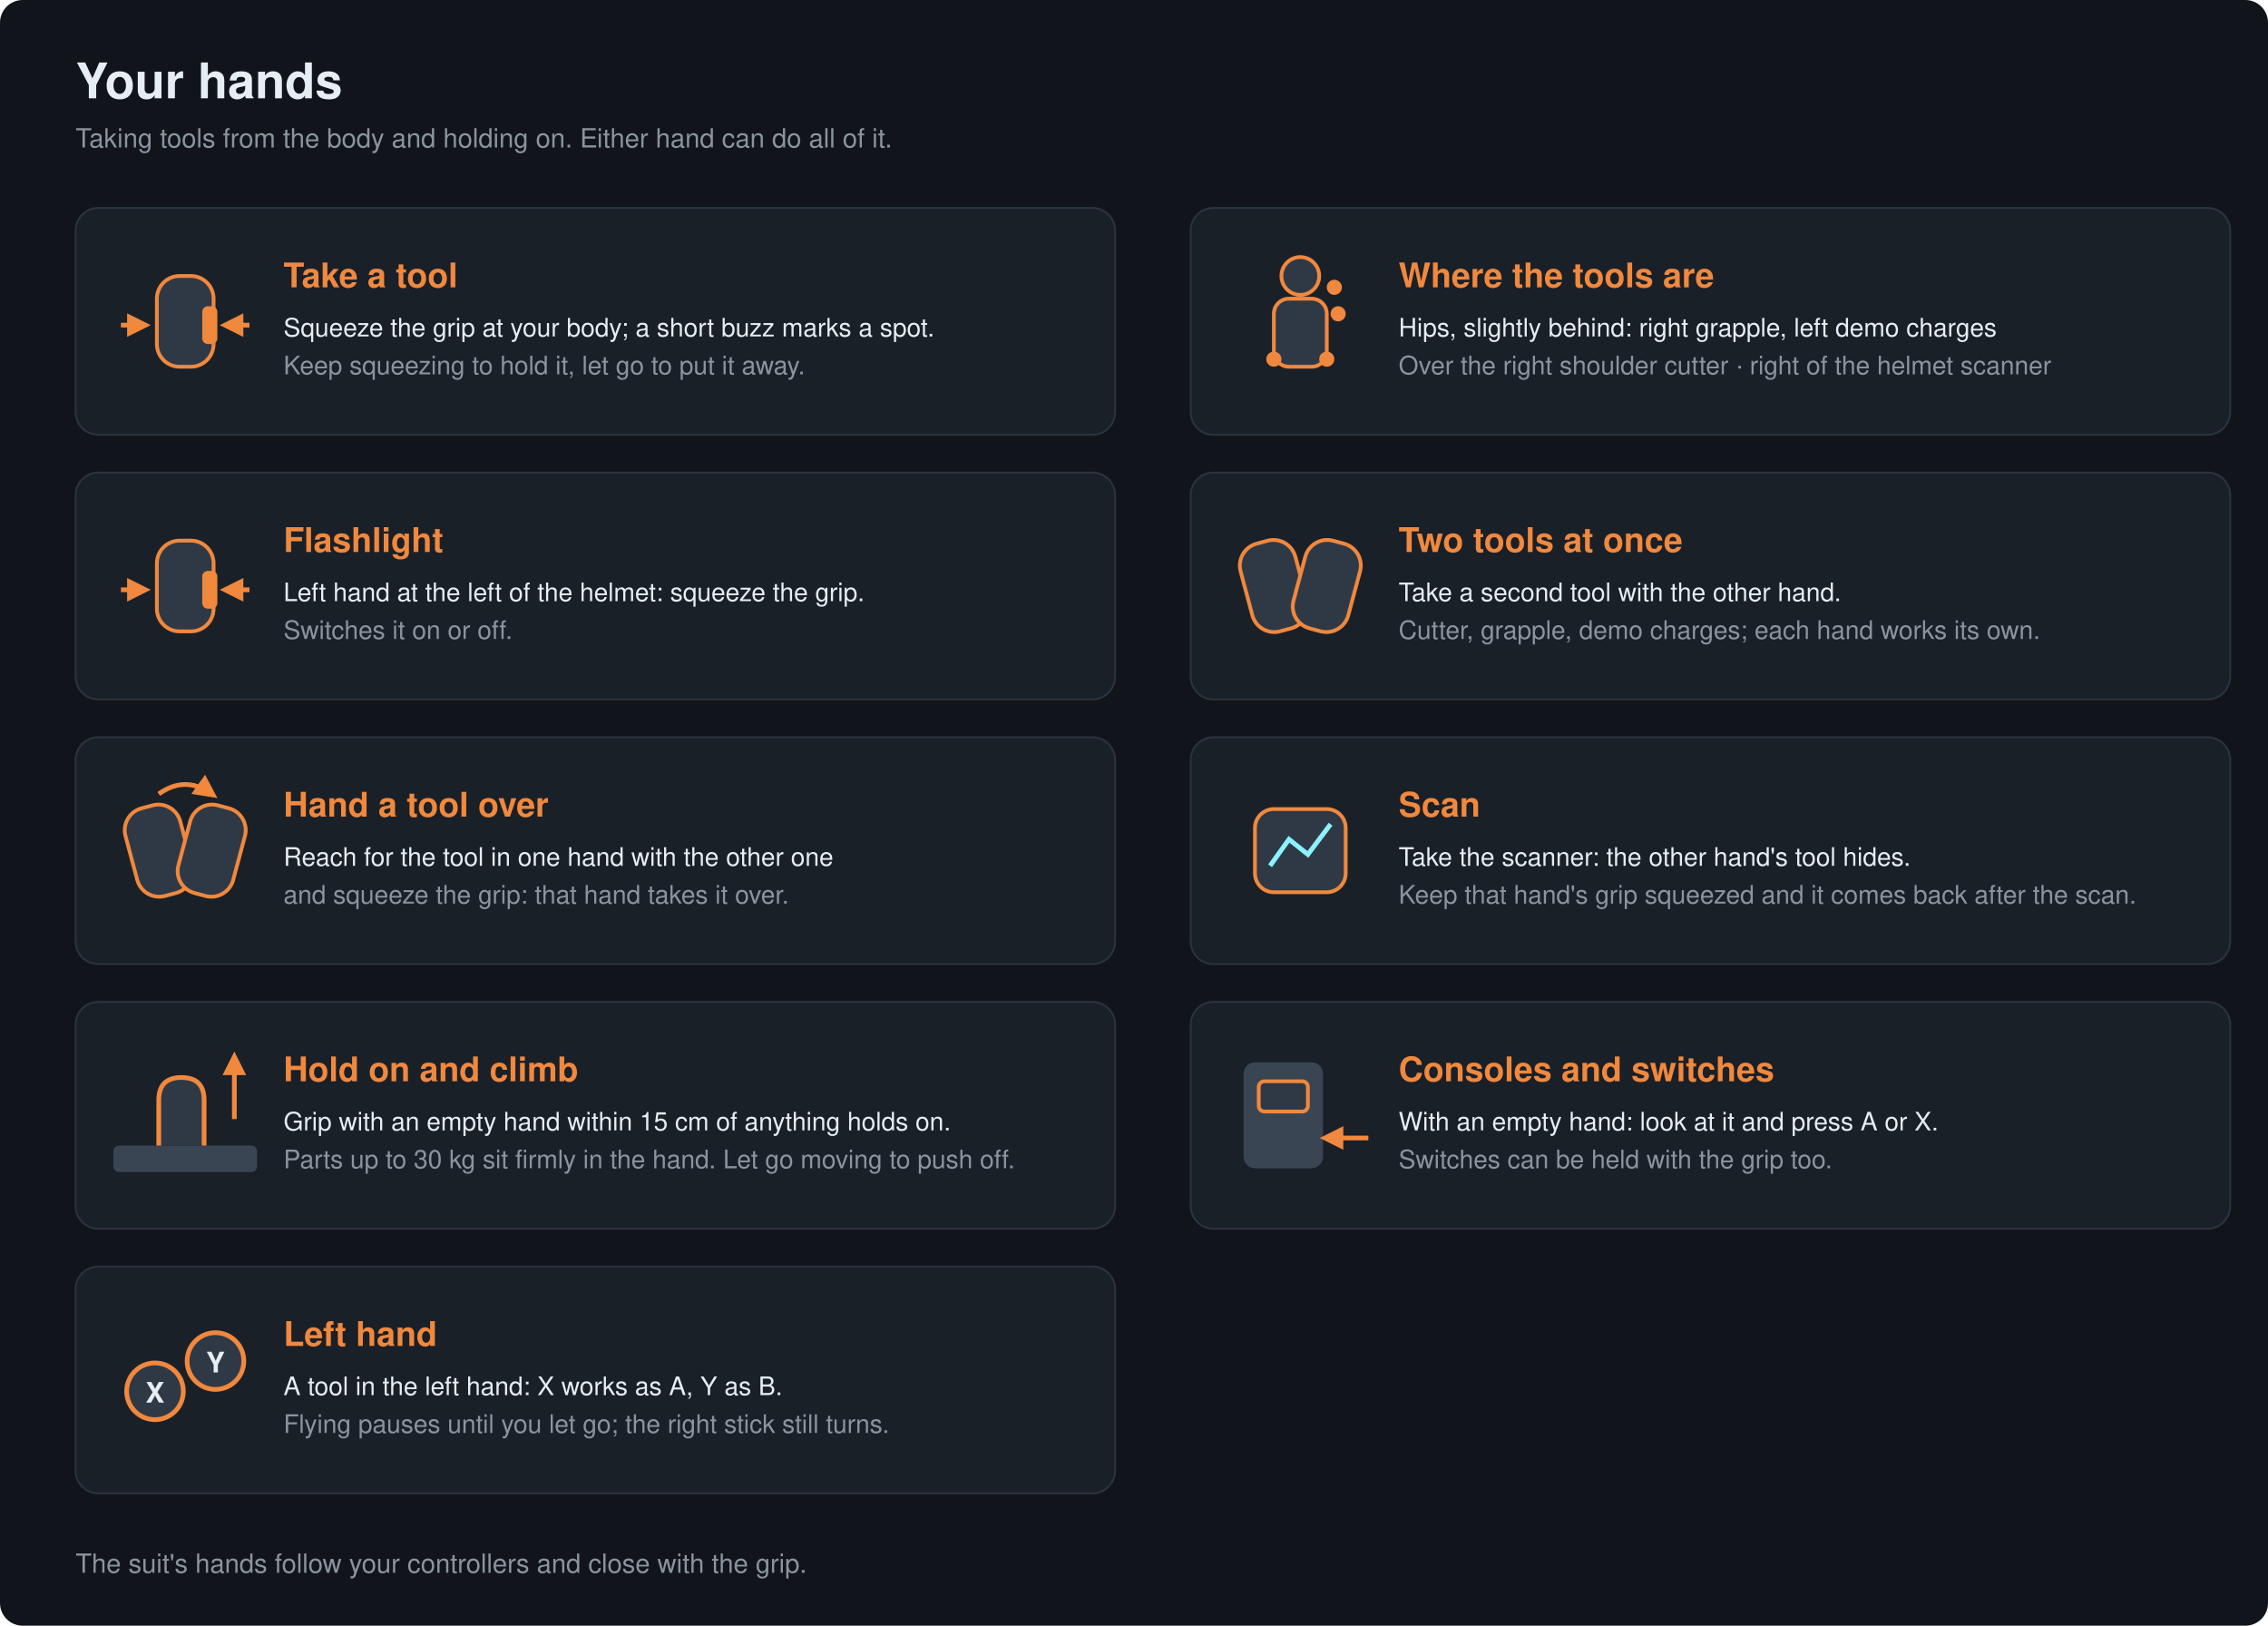
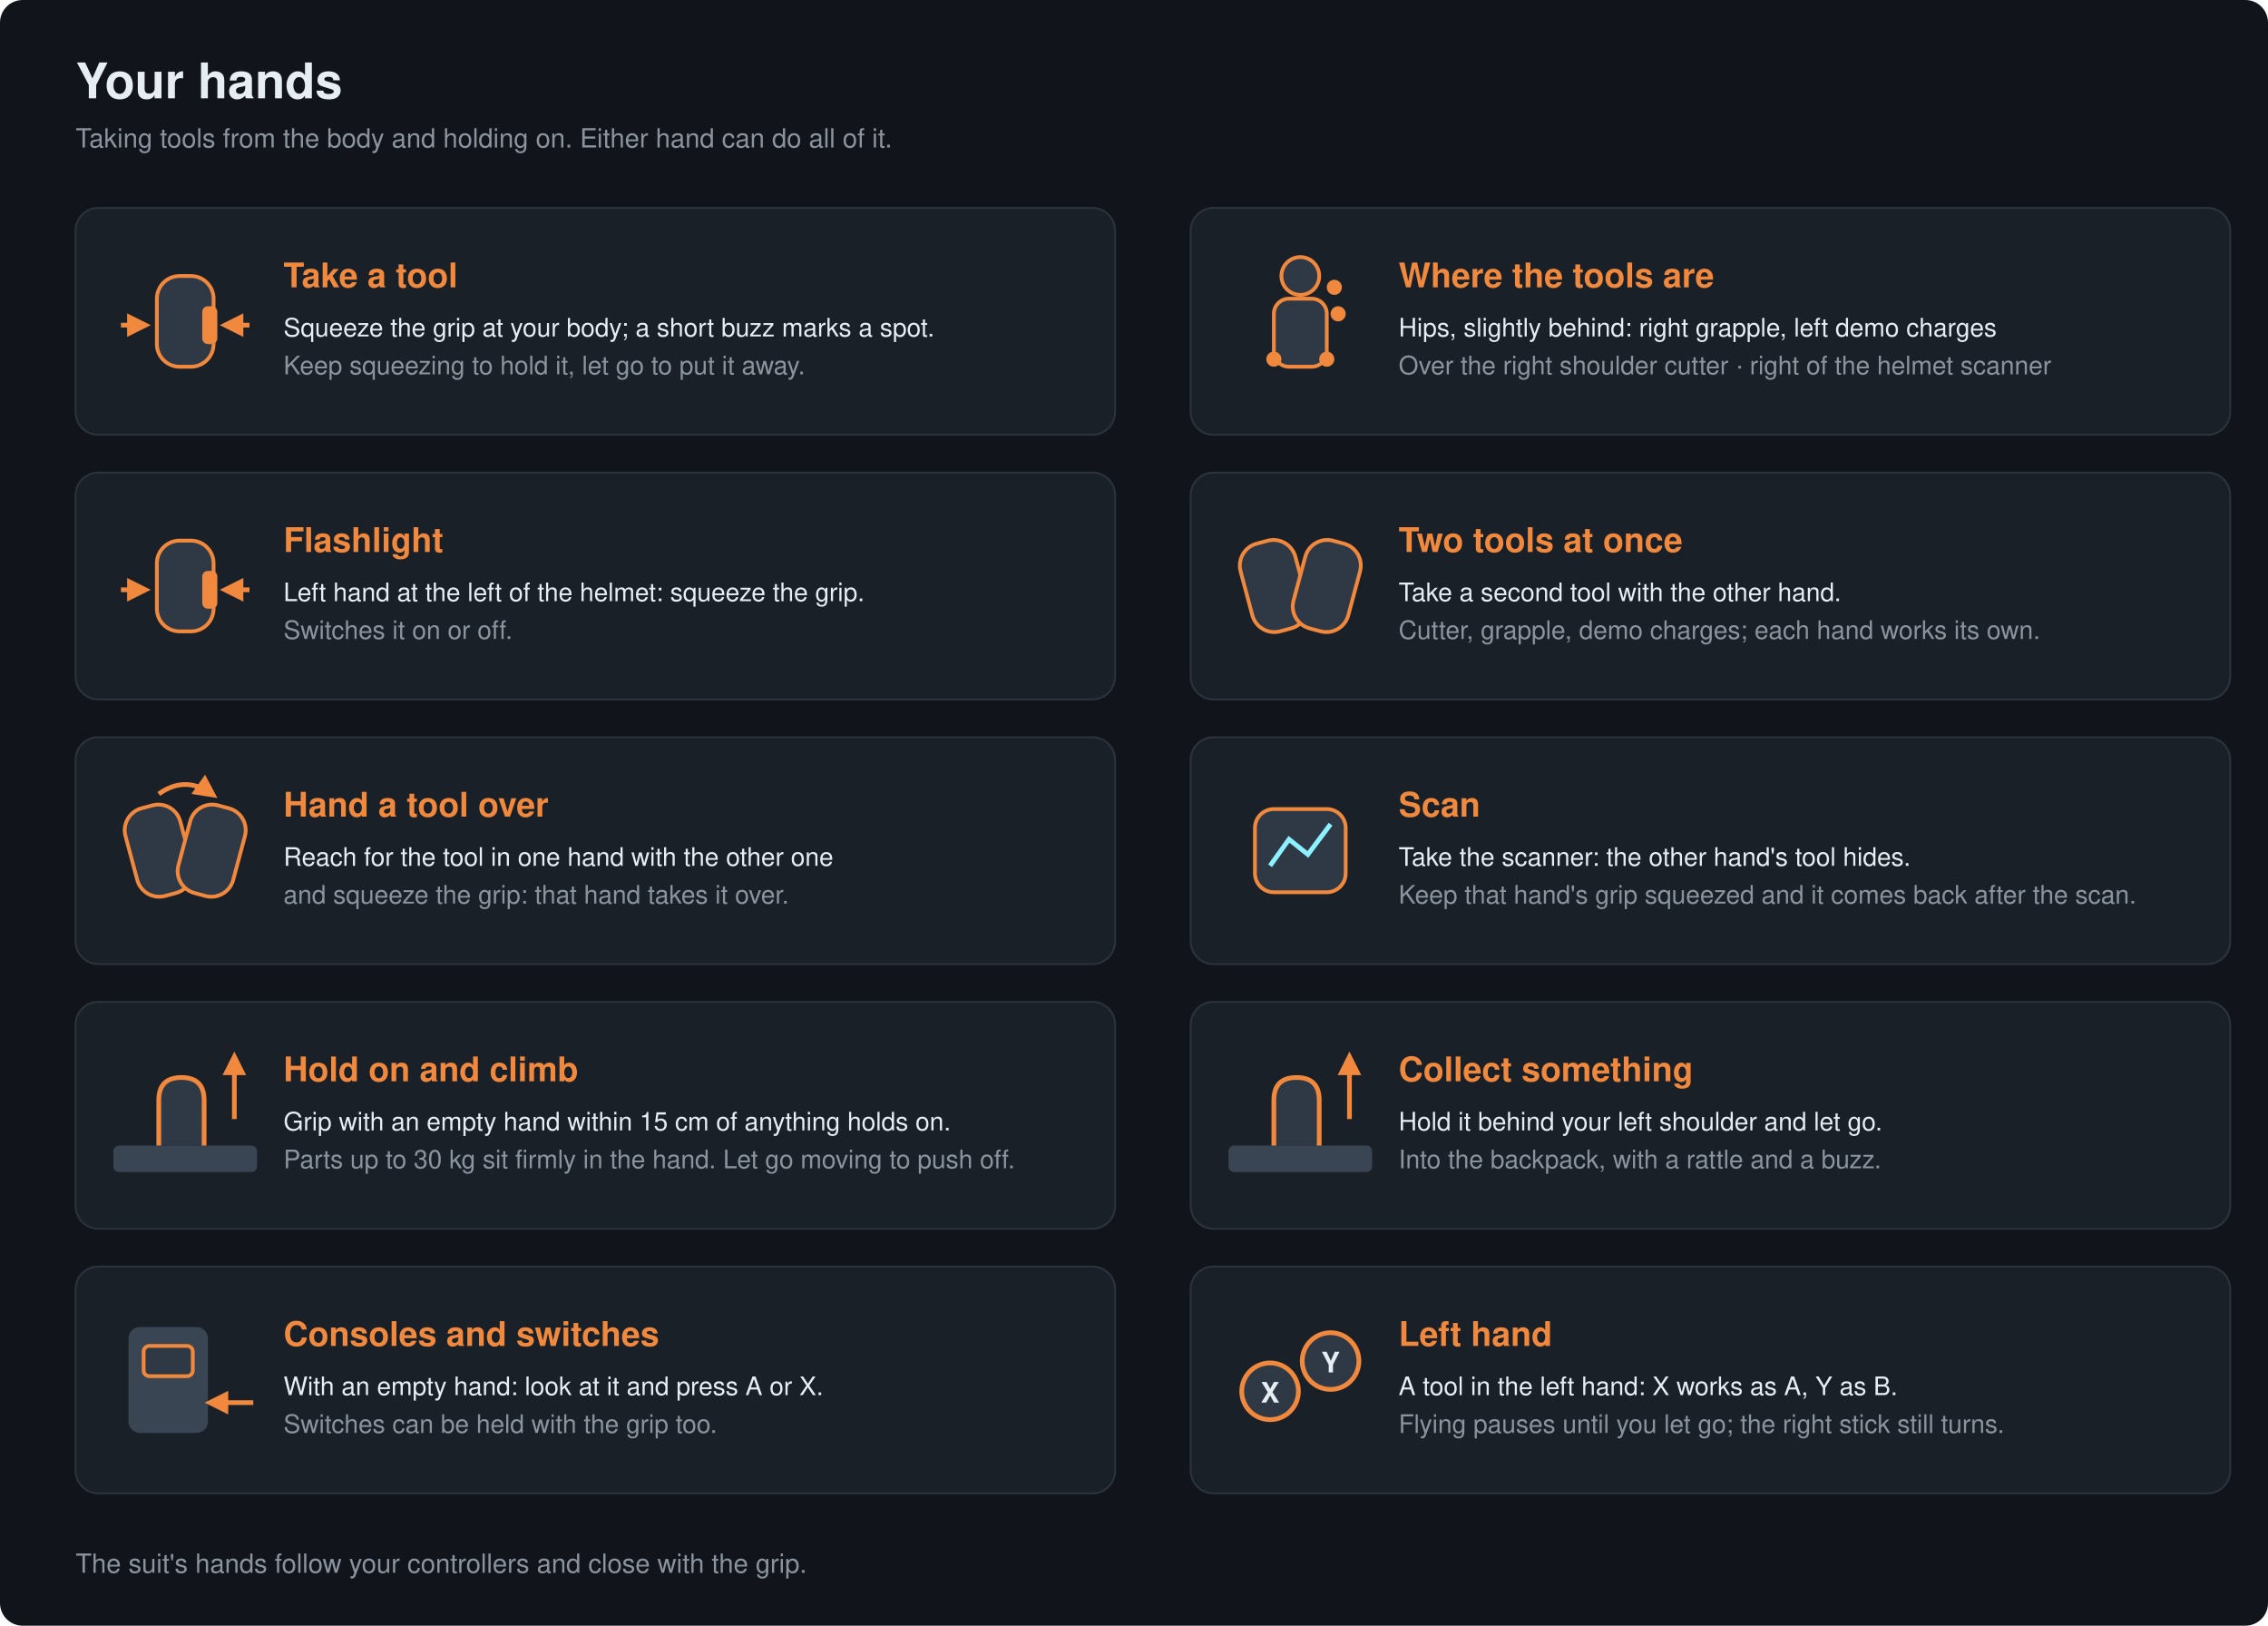
<svg xmlns="http://www.w3.org/2000/svg" width="1200" height="860" viewBox="0 0 1200 860" role="img" aria-label="ShipbreakerVR hands">
  <rect width="1200" height="860" rx="12" fill="#11151b" />
  <defs>
    <marker id="ah" viewBox="0 0 10 10" refX="7" refY="5" markerWidth="5" markerHeight="5" orient="auto-start-reverse">
      <path d="M0 0 L10 5 L0 10 z" fill="#f0883e" />
    </marker>
  </defs>
  <text x="40" y="52" font-size="26" fill="#e6edf3" font-weight="bold" text-anchor="start" font-family="Segoe UI, Helvetica, Arial, sans-serif">Your hands</text>
  <text x="40" y="78" font-size="14" fill="#8b949e" font-weight="normal" text-anchor="start" font-family="Segoe UI, Helvetica, Arial, sans-serif">Taking tools from the body and holding on. Either hand can do all of it.</text>
  <rect x="40" y="110" width="550" height="120" rx="12" fill="#1a2028" stroke="#2b333d" />
  <g transform="translate(60,132)">
    <rect x="23" y="14" width="30" height="48" rx="12" fill="#2f3945" stroke="#f0883e" stroke-width="2" transform="rotate(0 38 38)" />
    <rect x="47" y="30" width="8" height="20" rx="3" fill="#f0883e" />
    <path d="M72 40 H60" stroke="#f0883e" stroke-width="2.5" fill="none" marker-end="url(#ah)" />
    <path d="M4 40 H16" stroke="#f0883e" stroke-width="2.5" fill="none" marker-end="url(#ah)" />
  </g>
  <text x="150" y="152" font-size="18" fill="#f0883e" font-weight="bold" text-anchor="start" font-family="Segoe UI, Helvetica, Arial, sans-serif">Take a tool</text>
  <text x="150" y="178" font-size="13.5" fill="#e6edf3" font-weight="normal" text-anchor="start" font-family="Segoe UI, Helvetica, Arial, sans-serif">Squeeze the grip at your body; a short buzz marks a spot.</text>
  <text x="150" y="198" font-size="13.5" fill="#8b949e" font-weight="normal" text-anchor="start" font-family="Segoe UI, Helvetica, Arial, sans-serif">Keep squeezing to hold it, let go to put it away.</text>
  <rect x="630" y="110" width="550" height="120" rx="12" fill="#1a2028" stroke="#2b333d" />
  <g transform="translate(650,132)">
    <circle cx="38" cy="14" r="10" fill="#2f3945" stroke="#f0883e" stroke-width="2" />
    <rect x="24" y="26" width="28" height="36" rx="8" fill="#2f3945" stroke="#f0883e" stroke-width="2" />
    <circle cx="56" cy="20" r="4" fill="#f0883e" />
    <circle cx="58" cy="34" r="4" fill="#f0883e" />
    <circle cx="52" cy="58" r="4" fill="#f0883e" />
    <circle cx="24" cy="58" r="4" fill="#f0883e" />
  </g>
  <text x="740" y="152" font-size="18" fill="#f0883e" font-weight="bold" text-anchor="start" font-family="Segoe UI, Helvetica, Arial, sans-serif">Where the tools are</text>
  <text x="740" y="178" font-size="13.5" fill="#e6edf3" font-weight="normal" text-anchor="start" font-family="Segoe UI, Helvetica, Arial, sans-serif">Hips, slightly behind: right grapple, left demo charges</text>
  <text x="740" y="198" font-size="13.5" fill="#8b949e" font-weight="normal" text-anchor="start" font-family="Segoe UI, Helvetica, Arial, sans-serif">Over the right shoulder cutter · right of the helmet scanner</text>
  <rect x="40" y="250" width="550" height="120" rx="12" fill="#1a2028" stroke="#2b333d" />
  <g transform="translate(60,272)">
    <rect x="23" y="14" width="30" height="48" rx="12" fill="#2f3945" stroke="#f0883e" stroke-width="2" transform="rotate(0 38 38)" />
    <rect x="47" y="30" width="8" height="20" rx="3" fill="#f0883e" />
    <path d="M72 40 H60" stroke="#f0883e" stroke-width="2.5" fill="none" marker-end="url(#ah)" />
    <path d="M4 40 H16" stroke="#f0883e" stroke-width="2.5" fill="none" marker-end="url(#ah)" />
  </g>
  <text x="150" y="292" font-size="18" fill="#f0883e" font-weight="bold" text-anchor="start" font-family="Segoe UI, Helvetica, Arial, sans-serif">Flashlight</text>
  <text x="150" y="318" font-size="13.5" fill="#e6edf3" font-weight="normal" text-anchor="start" font-family="Segoe UI, Helvetica, Arial, sans-serif">Left hand at the left of the helmet: squeeze the grip.</text>
  <text x="150" y="338" font-size="13.5" fill="#8b949e" font-weight="normal" text-anchor="start" font-family="Segoe UI, Helvetica, Arial, sans-serif">Switches it on or off.</text>
  <rect x="630" y="250" width="550" height="120" rx="12" fill="#1a2028" stroke="#2b333d" />
  <g transform="translate(650,272)">
    <rect x="9" y="14" width="30" height="48" rx="12" fill="#2f3945" stroke="#f0883e" stroke-width="2" transform="rotate(-15 24 38)" />
    <rect x="37" y="14" width="30" height="48" rx="12" fill="#2f3945" stroke="#f0883e" stroke-width="2" transform="rotate(15 52 38)" />
  </g>
  <text x="740" y="292" font-size="18" fill="#f0883e" font-weight="bold" text-anchor="start" font-family="Segoe UI, Helvetica, Arial, sans-serif">Two tools at once</text>
  <text x="740" y="318" font-size="13.5" fill="#e6edf3" font-weight="normal" text-anchor="start" font-family="Segoe UI, Helvetica, Arial, sans-serif">Take a second tool with the other hand.</text>
  <text x="740" y="338" font-size="13.5" fill="#8b949e" font-weight="normal" text-anchor="start" font-family="Segoe UI, Helvetica, Arial, sans-serif">Cutter, grapple, demo charges; each hand works its own.</text>
  <rect x="40" y="390" width="550" height="120" rx="12" fill="#1a2028" stroke="#2b333d" />
  <g transform="translate(60,412)">
    <rect x="9" y="14" width="30" height="48" rx="12" fill="#2f3945" stroke="#f0883e" stroke-width="2" transform="rotate(-15 24 38)" />
    <rect x="37" y="14" width="30" height="48" rx="12" fill="#2f3945" stroke="#f0883e" stroke-width="2" transform="rotate(15 52 38)" />
    <path d="M24 8 Q38 -2 52 8" stroke="#f0883e" stroke-width="2.5" fill="none" marker-end="url(#ah)" />
  </g>
  <text x="150" y="432" font-size="18" fill="#f0883e" font-weight="bold" text-anchor="start" font-family="Segoe UI, Helvetica, Arial, sans-serif">Hand a tool over</text>
  <text x="150" y="458" font-size="13.5" fill="#e6edf3" font-weight="normal" text-anchor="start" font-family="Segoe UI, Helvetica, Arial, sans-serif">Reach for the tool in one hand with the other one</text>
  <text x="150" y="478" font-size="13.5" fill="#8b949e" font-weight="normal" text-anchor="start" font-family="Segoe UI, Helvetica, Arial, sans-serif">and squeeze the grip: that hand takes it over.</text>
  <rect x="630" y="390" width="550" height="120" rx="12" fill="#1a2028" stroke="#2b333d" />
  <g transform="translate(650,412)">
    <rect x="14" y="16" width="48" height="44" rx="10" fill="#2f3945" stroke="#f0883e" stroke-width="2" />
    <path d="M22 46 L32 32 L42 40 L54 24" stroke="#8cf2ff" stroke-width="2.5" fill="none" />
  </g>
  <text x="740" y="432" font-size="18" fill="#f0883e" font-weight="bold" text-anchor="start" font-family="Segoe UI, Helvetica, Arial, sans-serif">Scan</text>
  <text x="740" y="458" font-size="13.5" fill="#e6edf3" font-weight="normal" text-anchor="start" font-family="Segoe UI, Helvetica, Arial, sans-serif">Take the scanner: the other hand's tool hides.</text>
  <text x="740" y="478" font-size="13.5" fill="#8b949e" font-weight="normal" text-anchor="start" font-family="Segoe UI, Helvetica, Arial, sans-serif">Keep that hand's grip squeezed and it comes back after the scan.</text>
  <rect x="40" y="530" width="550" height="120" rx="12" fill="#1a2028" stroke="#2b333d" />
  <g transform="translate(60,552)">
    <rect x="0" y="54" width="76" height="14" rx="3" fill="#3a4554" />
    <path d="M24 54 V30 Q24 18 36 18 Q48 18 48 30 V54" fill="#2f3945" stroke="#f0883e" stroke-width="2.5" />
    <path d="M64 40 V8" stroke="#f0883e" stroke-width="2.5" fill="none" marker-end="url(#ah)" />
  </g>
  <text x="150" y="572" font-size="18" fill="#f0883e" font-weight="bold" text-anchor="start" font-family="Segoe UI, Helvetica, Arial, sans-serif">Hold on and climb</text>
  <text x="150" y="598" font-size="13.5" fill="#e6edf3" font-weight="normal" text-anchor="start" font-family="Segoe UI, Helvetica, Arial, sans-serif">Grip with an empty hand within 15 cm of anything holds on.</text>
  <text x="150" y="618" font-size="13.5" fill="#8b949e" font-weight="normal" text-anchor="start" font-family="Segoe UI, Helvetica, Arial, sans-serif">Parts up to 30 kg sit firmly in the hand. Let go moving to push off.</text>
  <rect x="630" y="530" width="550" height="120" rx="12" fill="#1a2028" stroke="#2b333d" />
  <g transform="translate(650,552)">
+     <rect x="0" y="54" width="76" height="14" rx="3" fill="#3a4554" />
+     <path d="M24 54 V30 Q24 18 36 18 Q48 18 48 30 V54" fill="#2f3945" stroke="#f0883e" stroke-width="2.5" />
+     <path d="M64 40 V8" stroke="#f0883e" stroke-width="2.5" fill="none" marker-end="url(#ah)" />
+   </g>
+   <text x="740" y="572" font-size="18" fill="#f0883e" font-weight="bold" text-anchor="start" font-family="Segoe UI, Helvetica, Arial, sans-serif">Collect something</text>
+   <text x="740" y="598" font-size="13.5" fill="#e6edf3" font-weight="normal" text-anchor="start" font-family="Segoe UI, Helvetica, Arial, sans-serif">Hold it behind your left shoulder and let go.</text>
+   <text x="740" y="618" font-size="13.5" fill="#8b949e" font-weight="normal" text-anchor="start" font-family="Segoe UI, Helvetica, Arial, sans-serif">Into the backpack, with a rattle and a buzz.</text>
+   <rect x="40" y="670" width="550" height="120" rx="12" fill="#1a2028" stroke="#2b333d" />
+   <g transform="translate(60,692)">
    <rect x="8" y="10" width="42" height="56" rx="6" fill="#3a4554" />
    <rect x="16" y="20" width="26" height="16" rx="3" fill="#2f3945" stroke="#f0883e" stroke-width="2" />
    <path d="M74 50 H52" stroke="#f0883e" stroke-width="2.5" fill="none" marker-end="url(#ah)" />
  </g>
-   <text x="740" y="572" font-size="18" fill="#f0883e" font-weight="bold" text-anchor="start" font-family="Segoe UI, Helvetica, Arial, sans-serif">Consoles and switches</text>
-   <text x="740" y="598" font-size="13.5" fill="#e6edf3" font-weight="normal" text-anchor="start" font-family="Segoe UI, Helvetica, Arial, sans-serif">With an empty hand: look at it and press A or X.</text>
-   <text x="740" y="618" font-size="13.5" fill="#8b949e" font-weight="normal" text-anchor="start" font-family="Segoe UI, Helvetica, Arial, sans-serif">Switches can be held with the grip too.</text>
-   <rect x="40" y="670" width="550" height="120" rx="12" fill="#1a2028" stroke="#2b333d" />
-   <g transform="translate(60,692)">
+   <text x="150" y="712" font-size="18" fill="#f0883e" font-weight="bold" text-anchor="start" font-family="Segoe UI, Helvetica, Arial, sans-serif">Consoles and switches</text>
+   <text x="150" y="738" font-size="13.5" fill="#e6edf3" font-weight="normal" text-anchor="start" font-family="Segoe UI, Helvetica, Arial, sans-serif">With an empty hand: look at it and press A or X.</text>
+   <text x="150" y="758" font-size="13.5" fill="#8b949e" font-weight="normal" text-anchor="start" font-family="Segoe UI, Helvetica, Arial, sans-serif">Switches can be held with the grip too.</text>
+   <rect x="630" y="670" width="550" height="120" rx="12" fill="#1a2028" stroke="#2b333d" />
+   <g transform="translate(650,692)">
    <circle cx="22" cy="44" r="15" fill="#2f3945" stroke="#f0883e" stroke-width="2.5" />
    <text x="22" y="50" font-size="15" fill="#e6edf3" font-weight="bold" text-anchor="middle" font-family="Segoe UI, Helvetica, Arial, sans-serif">X</text>
    <circle cx="54" cy="28" r="15" fill="#2f3945" stroke="#f0883e" stroke-width="2.5" />
    <text x="54" y="34" font-size="15" fill="#e6edf3" font-weight="bold" text-anchor="middle" font-family="Segoe UI, Helvetica, Arial, sans-serif">Y</text>
  </g>
-   <text x="150" y="712" font-size="18" fill="#f0883e" font-weight="bold" text-anchor="start" font-family="Segoe UI, Helvetica, Arial, sans-serif">Left hand</text>
-   <text x="150" y="738" font-size="13.5" fill="#e6edf3" font-weight="normal" text-anchor="start" font-family="Segoe UI, Helvetica, Arial, sans-serif">A tool in the left hand: X works as A, Y as B.</text>
-   <text x="150" y="758" font-size="13.5" fill="#8b949e" font-weight="normal" text-anchor="start" font-family="Segoe UI, Helvetica, Arial, sans-serif">Flying pauses until you let go; the right stick still turns.</text>
+   <text x="740" y="712" font-size="18" fill="#f0883e" font-weight="bold" text-anchor="start" font-family="Segoe UI, Helvetica, Arial, sans-serif">Left hand</text>
+   <text x="740" y="738" font-size="13.5" fill="#e6edf3" font-weight="normal" text-anchor="start" font-family="Segoe UI, Helvetica, Arial, sans-serif">A tool in the left hand: X works as A, Y as B.</text>
+   <text x="740" y="758" font-size="13.5" fill="#8b949e" font-weight="normal" text-anchor="start" font-family="Segoe UI, Helvetica, Arial, sans-serif">Flying pauses until you let go; the right stick still turns.</text>
  <text x="40" y="832" font-size="14" fill="#8b949e" font-weight="normal" text-anchor="start" font-family="Segoe UI, Helvetica, Arial, sans-serif">The suit's hands follow your controllers and close with the grip.</text>
</svg>
